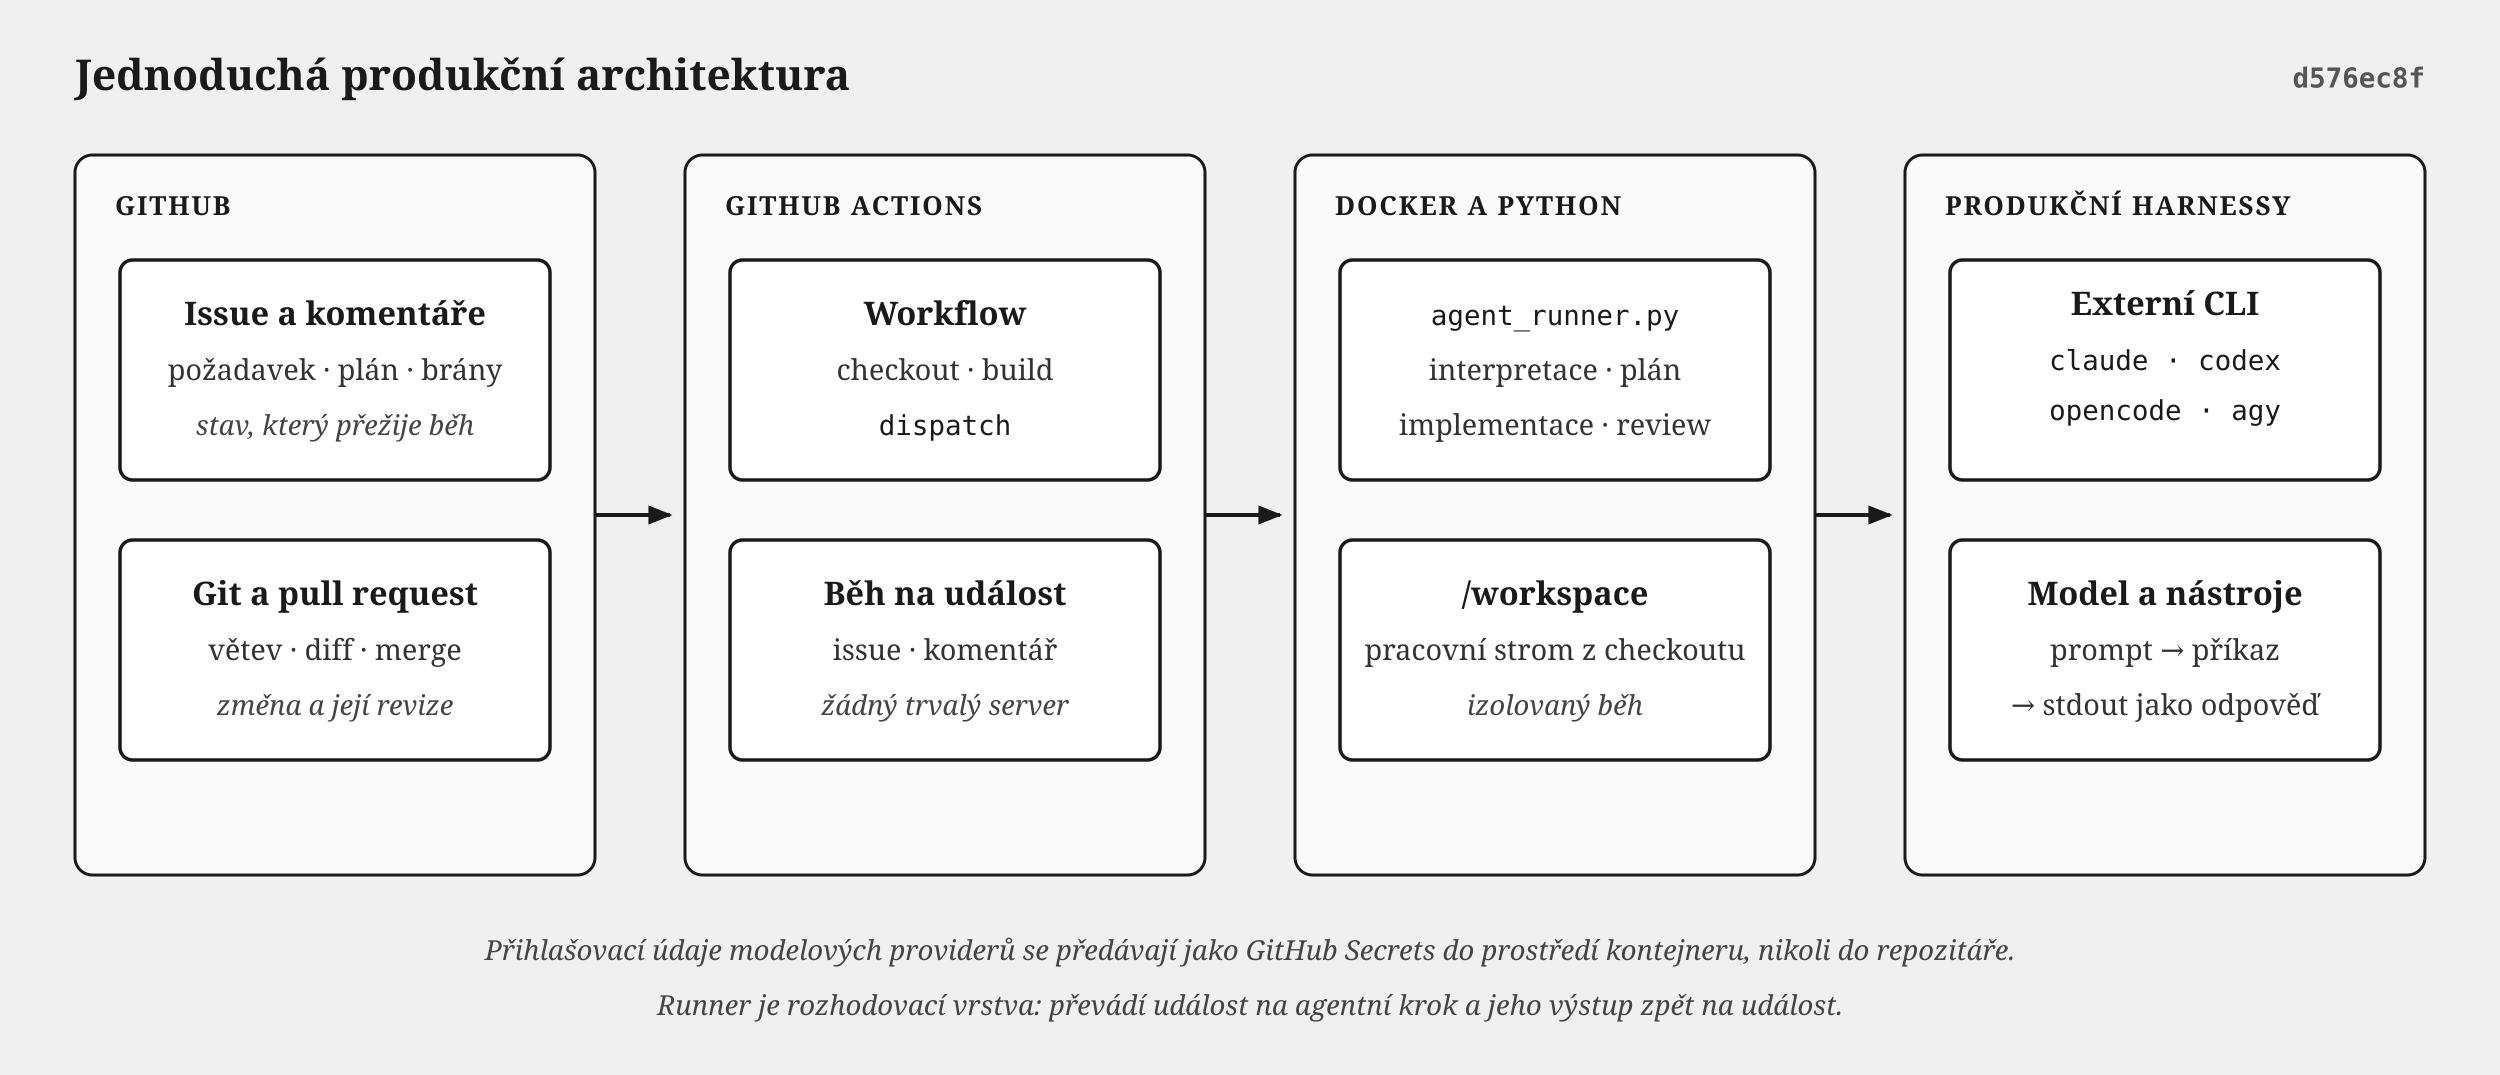
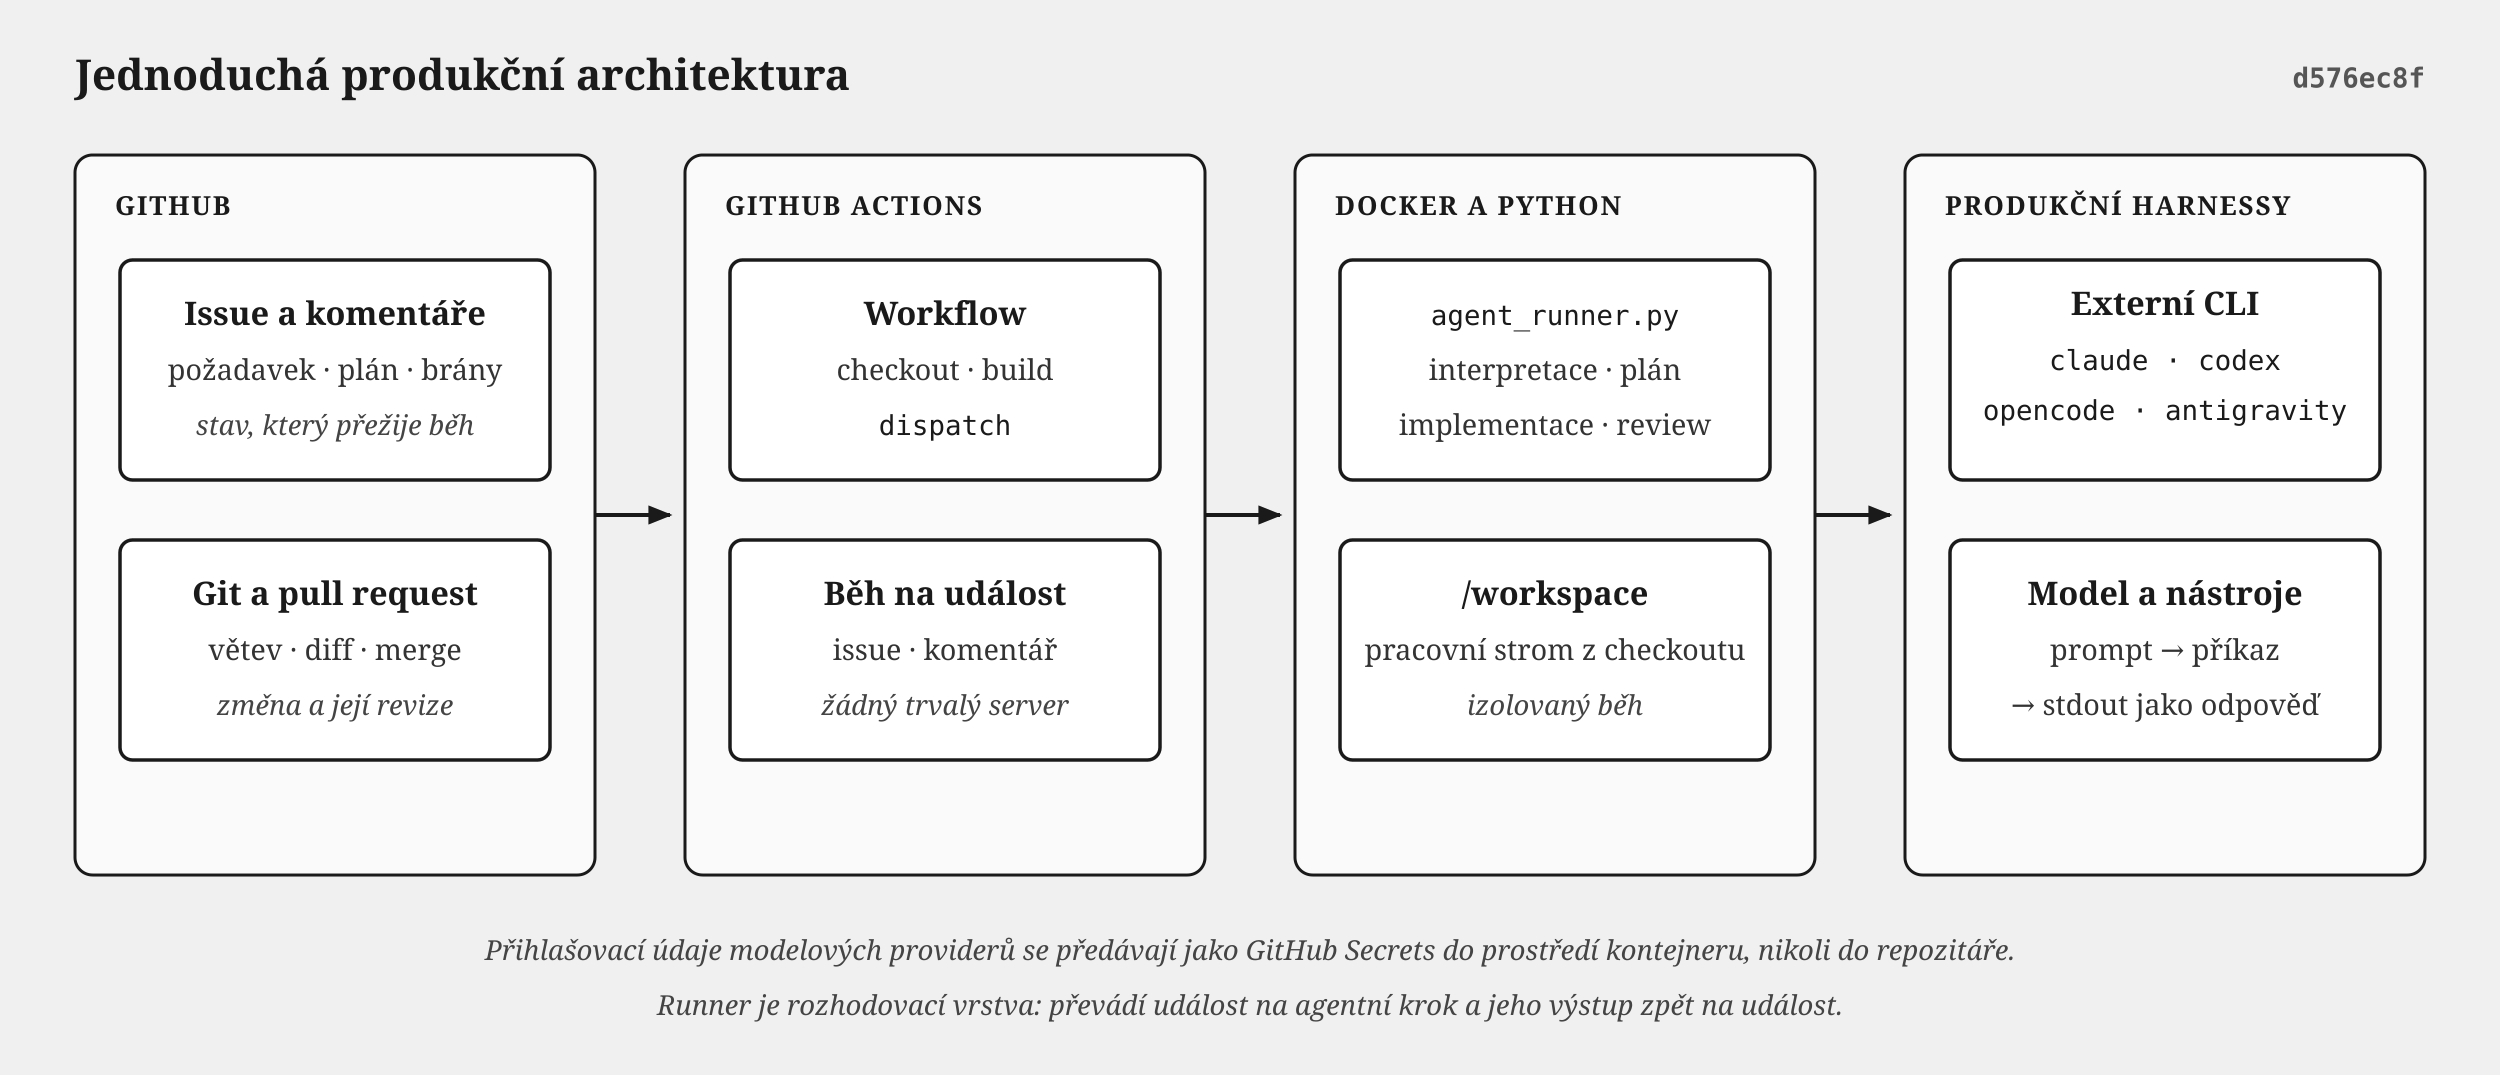
<svg xmlns="http://www.w3.org/2000/svg" viewBox="0 0 1000 430" role="img" aria-labelledby="t d">
  <defs>
    <marker id="a" viewBox="0 0 10 10" refX="9" refY="5" markerWidth="6" markerHeight="6" orient="auto">
      <path d="M0 1L10 5L0 9Z" fill="#1a1a1a" />
    </marker>
  </defs>
  <style>
    .panel{fill:#fafafa;stroke:#1a1a1a;stroke-width:1.2}
    .box{fill:#fff;stroke:#1a1a1a;stroke-width:1.4}
    .plabel{font:700 10.5px Caladea,serif;letter-spacing:.7px;fill:#1a1a1a}
    .head{font:700 13px Caladea,serif;fill:#1a1a1a}
    .body{font:11.5px Caladea,serif;fill:#333}
    .mono{font:11px 'DejaVu Sans Mono',monospace;fill:#1a1a1a}
    .note{font:italic 11px Caladea,serif;fill:#444}
    .rev{font:700 11px 'DejaVu Sans Mono',monospace;fill:#555}
    .title{font:700 17px Caladea,serif;fill:#1a1a1a}
    .edge{fill:none;stroke:#1a1a1a;stroke-width:1.6;marker-end:url(#a)}
  </style>
  <text x="30" y="36" class="title">Jednoduchá produkční architektura</text>
  <text x="970" y="35" text-anchor="end" class="rev">d576ec8f</text>
  <rect x="30" y="62" width="208" height="288" rx="7" class="panel" />
  <text x="46" y="86" class="plabel">GITHUB</text>
  <rect x="48" y="104" width="172" height="88" rx="5" class="box" />
  <text x="134" y="130" text-anchor="middle" class="head">Issue a komentáře</text>
  <text x="134" y="152" text-anchor="middle" class="body">požadavek · plán · brány</text>
  <text x="134" y="174" text-anchor="middle" class="note">stav, který přežije běh</text>
  <rect x="48" y="216" width="172" height="88" rx="5" class="box" />
  <text x="134" y="242" text-anchor="middle" class="head">Git a pull request</text>
  <text x="134" y="264" text-anchor="middle" class="body">větev · diff · merge</text>
  <text x="134" y="286" text-anchor="middle" class="note">změna a její revize</text>
  <path d="M238 206H268" class="edge" />
  <rect x="274" y="62" width="208" height="288" rx="7" class="panel" />
  <text x="290" y="86" class="plabel">GITHUB ACTIONS</text>
  <rect x="292" y="104" width="172" height="88" rx="5" class="box" />
  <text x="378" y="130" text-anchor="middle" class="head">Workflow</text>
  <text x="378" y="152" text-anchor="middle" class="body">checkout · build</text>
  <text x="378" y="174" text-anchor="middle" class="mono">dispatch</text>
  <rect x="292" y="216" width="172" height="88" rx="5" class="box" />
  <text x="378" y="242" text-anchor="middle" class="head">Běh na událost</text>
  <text x="378" y="264" text-anchor="middle" class="body">issue · komentář</text>
  <text x="378" y="286" text-anchor="middle" class="note">žádný trvalý server</text>
  <path d="M482 206H512" class="edge" />
  <rect x="518" y="62" width="208" height="288" rx="7" class="panel" />
  <text x="534" y="86" class="plabel">DOCKER A PYTHON</text>
  <rect x="536" y="104" width="172" height="88" rx="5" class="box" />
  <text x="622" y="130" text-anchor="middle" class="mono">agent_runner.py</text>
  <text x="622" y="152" text-anchor="middle" class="body">interpretace · plán</text>
  <text x="622" y="174" text-anchor="middle" class="body">implementace · review</text>
  <rect x="536" y="216" width="172" height="88" rx="5" class="box" />
  <text x="622" y="242" text-anchor="middle" class="head">/workspace</text>
  <text x="622" y="264" text-anchor="middle" class="body">pracovní strom z checkoutu</text>
  <text x="622" y="286" text-anchor="middle" class="note">izolovaný běh</text>
  <path d="M726 206H756" class="edge" />
  <rect x="762" y="62" width="208" height="288" rx="7" class="panel" />
  <text x="778" y="86" class="plabel">PRODUKČNÍ HARNESSY</text>
  <rect x="780" y="104" width="172" height="88" rx="5" class="box" />
  <text x="866" y="126" text-anchor="middle" class="head">Externí CLI</text>
  <text x="866" y="148" text-anchor="middle" class="mono">claude · codex</text>
-   <text x="866" y="168" text-anchor="middle" class="mono">opencode · agy</text>
+   <text x="866" y="168" text-anchor="middle" class="mono">opencode · antigravity</text>
  <rect x="780" y="216" width="172" height="88" rx="5" class="box" />
  <text x="866" y="242" text-anchor="middle" class="head">Model a nástroje</text>
  <text x="866" y="264" text-anchor="middle" class="body">prompt → příkaz</text>
  <text x="866" y="286" text-anchor="middle" class="body">→ stdout jako odpověď</text>
  <text x="500" y="384" text-anchor="middle" class="note">Přihlašovací údaje modelových providerů se předávají jako GitHub Secrets do prostředí kontejneru, nikoli do repozitáře.</text>
  <text x="500" y="406" text-anchor="middle" class="note">Runner je rozhodovací vrstva: převádí událost na agentní krok a jeho výstup zpět na událost.</text>
</svg>
